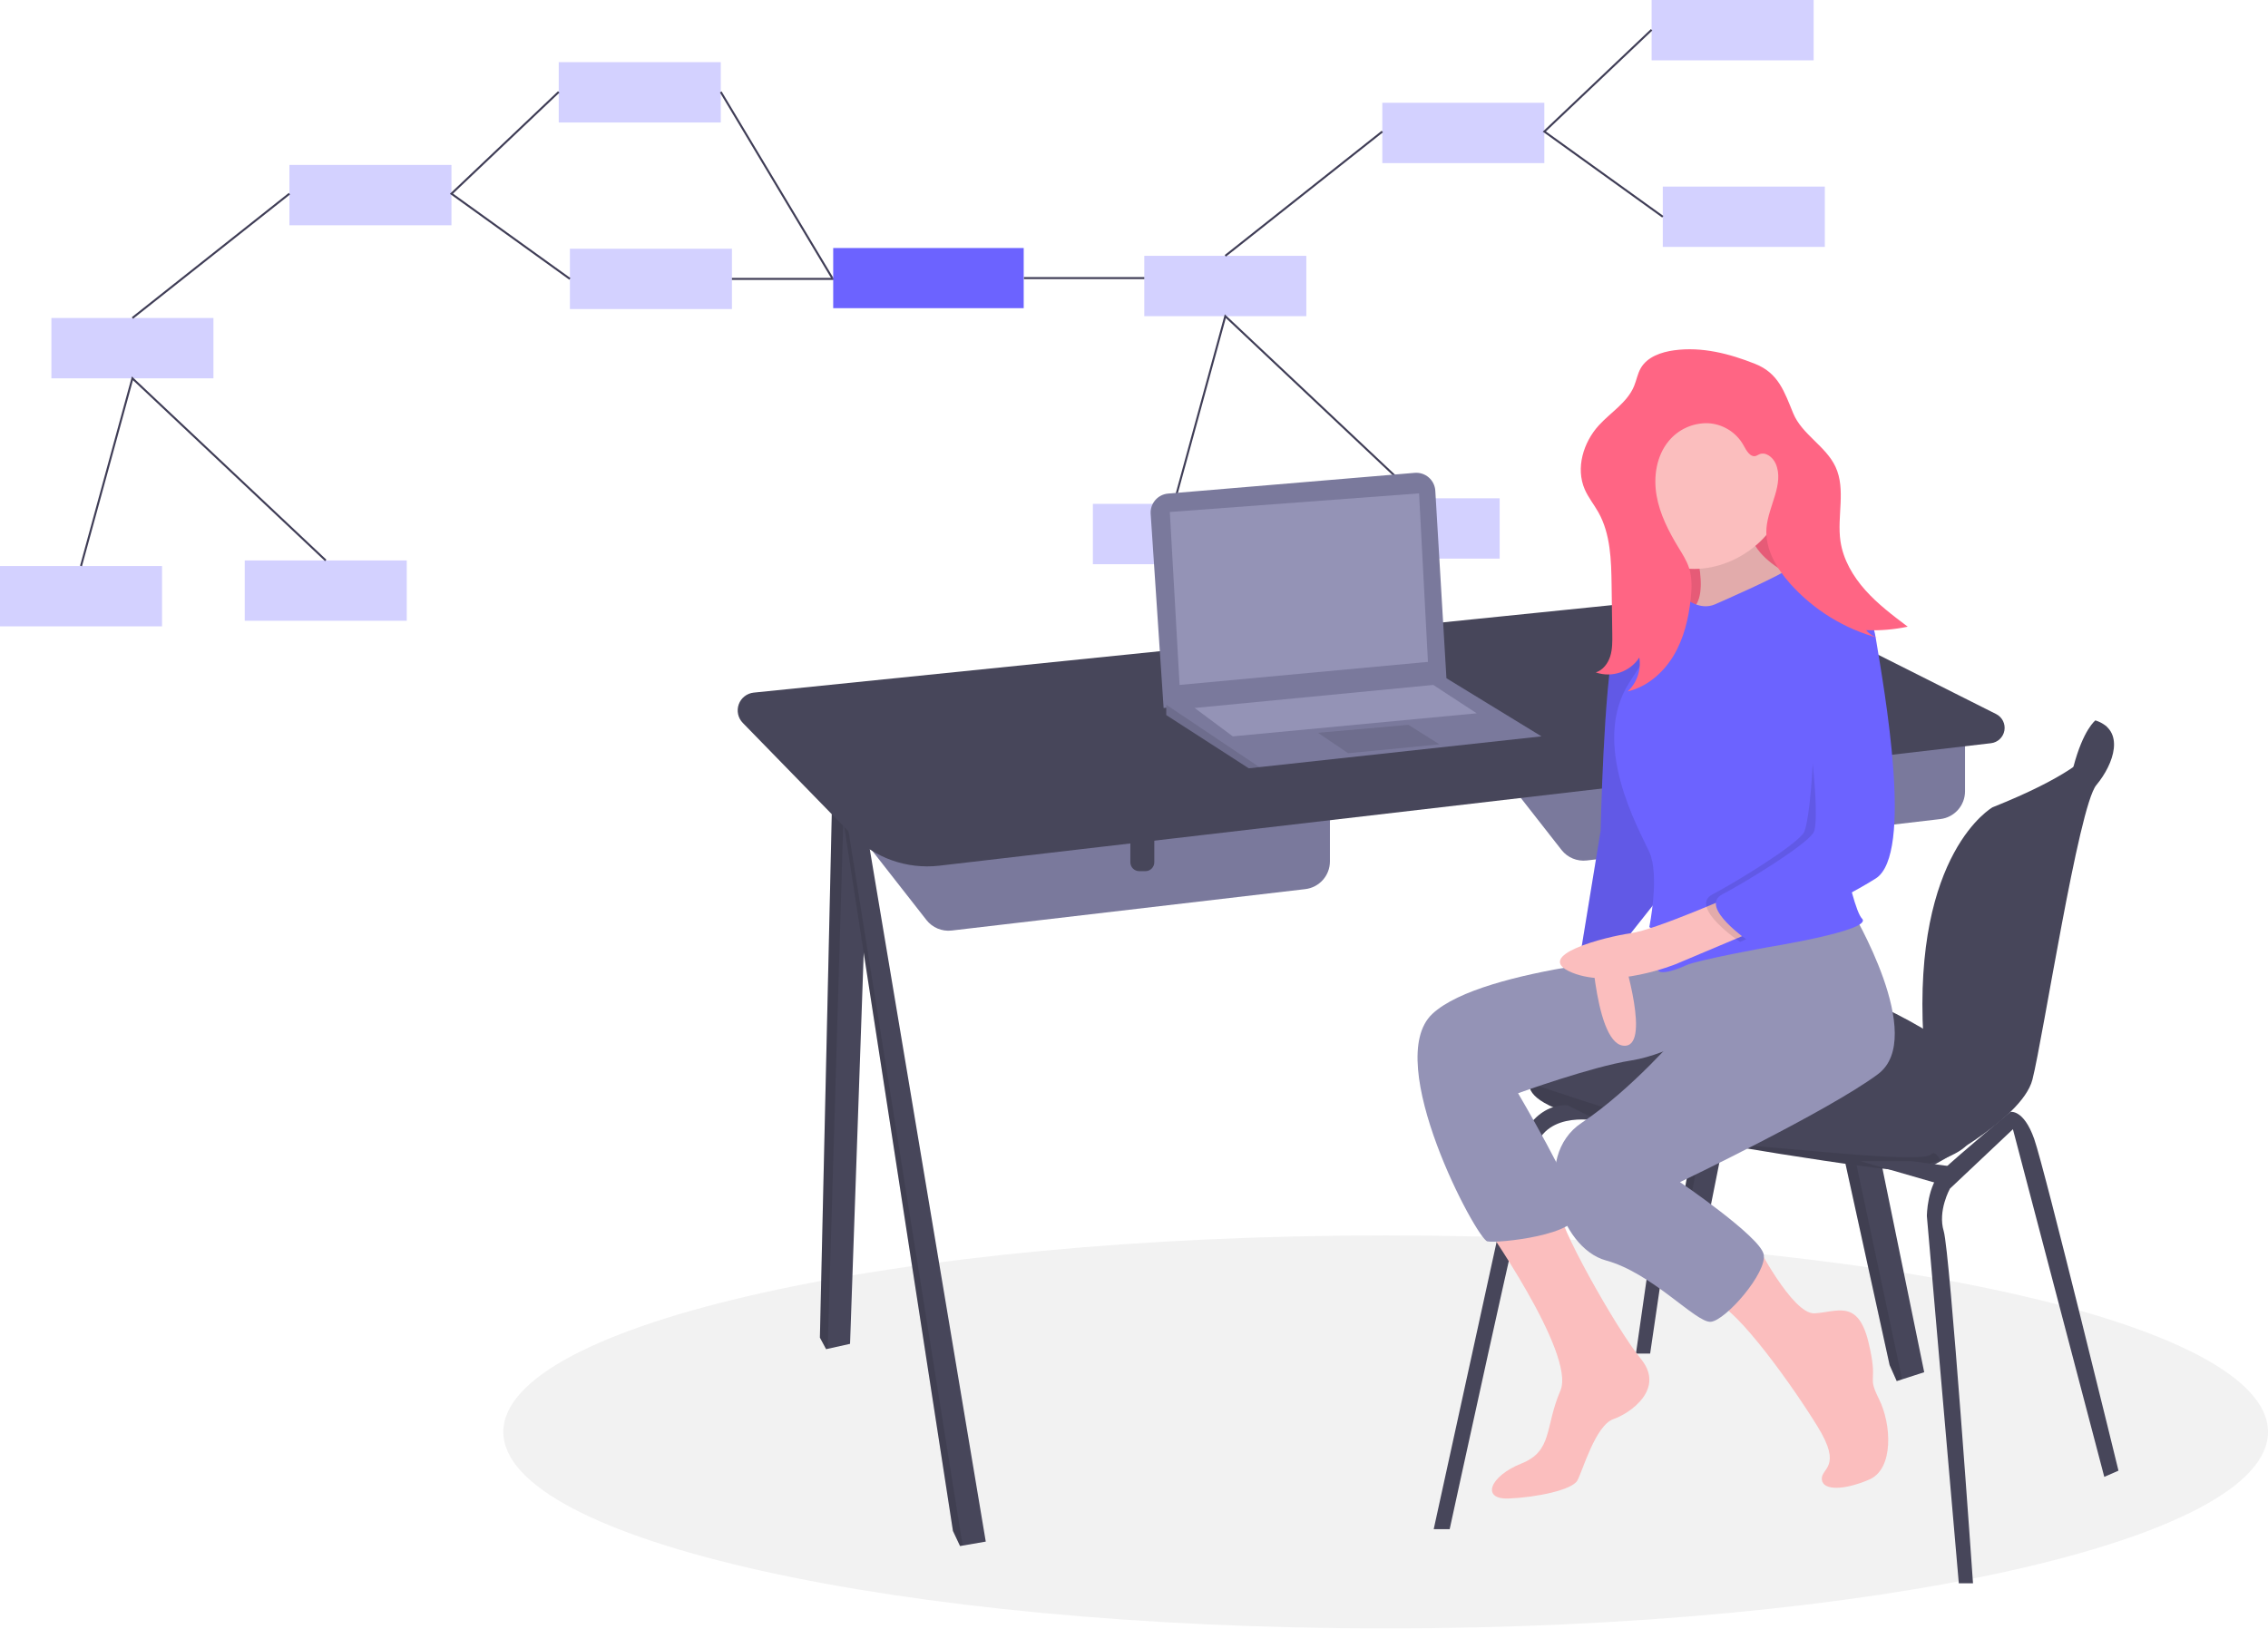
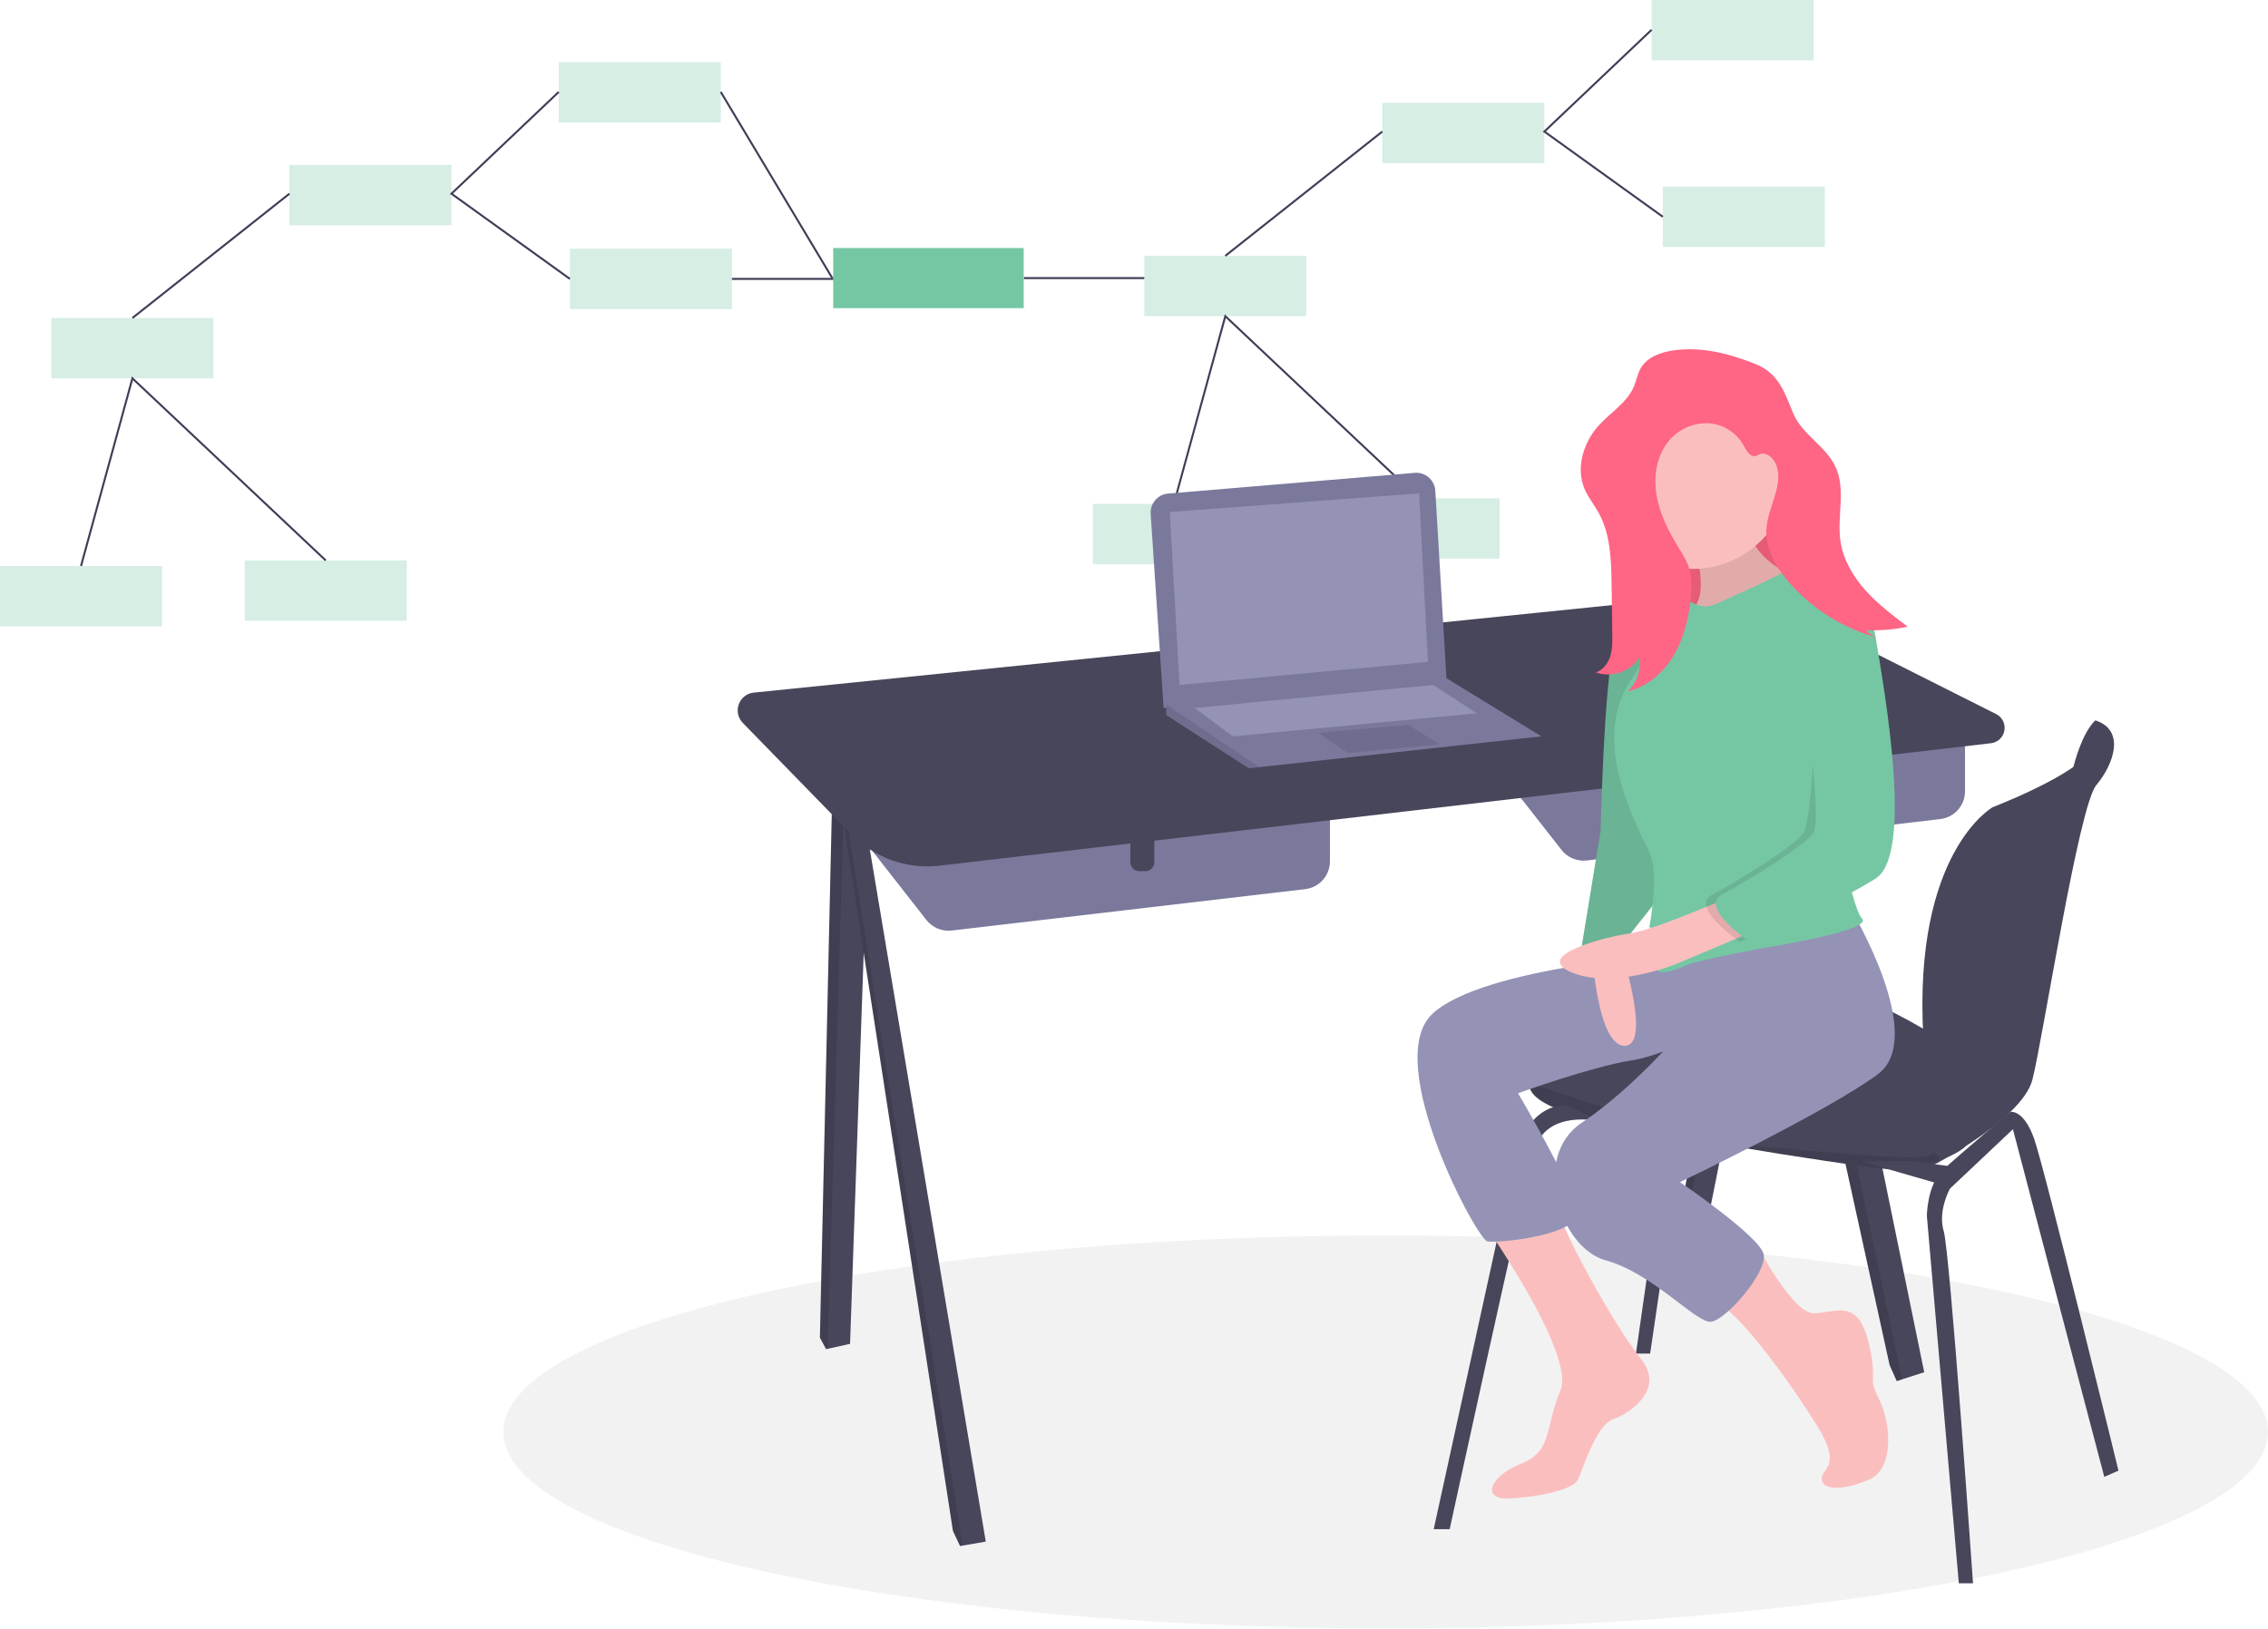
<svg xmlns="http://www.w3.org/2000/svg" id="e87ddc62-7528-42a5-8b37-f74ed0351019" data-name="Layer 1" width="1131" height="812.206" viewBox="0 0 1131 812.206">
-   <rect x="689.328" y="51.267" width="80.802" height="30.092" fill="#6c63ff" opacity="0.3" />
-   <rect x="823.626" width="80.802" height="30.092" fill="#6c63ff" opacity="0.3" />
-   <rect x="829.198" y="93.061" width="80.802" height="30.092" fill="#6c63ff" opacity="0.3" />
-   <rect x="570.634" y="127.611" width="80.802" height="30.092" fill="#6c63ff" opacity="0.3" />
-   <rect x="545" y="251.321" width="80.802" height="30.092" fill="#6c63ff" opacity="0.3" />
-   <rect x="667.038" y="248.534" width="80.802" height="30.092" fill="#6c63ff" opacity="0.3" />
+   <rect x="689.328" y="51.267" width="80.802" height="30.092" fill="#75c7a4" opacity="0.3" />
+   <rect x="823.626" width="80.802" height="30.092" fill="#75c7a4" opacity="0.3" />
+   <rect x="829.198" y="93.061" width="80.802" height="30.092" fill="#75c7a4" opacity="0.3" />
+   <rect x="570.634" y="127.611" width="80.802" height="30.092" fill="#75c7a4" opacity="0.3" />
+   <rect x="545" y="251.321" width="80.802" height="30.092" fill="#75c7a4" opacity="0.3" />
+   <rect x="667.038" y="248.534" width="80.802" height="30.092" fill="#75c7a4" opacity="0.3" />
  <polyline points="823.626 14.856 770.13 65.616 829.198 108.107" fill="none" stroke="#3f3d56" stroke-miterlimit="10" />
  <line x1="689.328" y1="65.616" x2="611.034" y2="127.611" fill="none" stroke="#3f3d56" stroke-miterlimit="10" />
  <polyline points="585.401 251.297 611.034 157.702 707.439 248.534" fill="none" stroke="#3f3d56" stroke-miterlimit="10" />
-   <rect x="144.328" y="82.267" width="80.802" height="30.092" fill="#6c63ff" opacity="0.3" />
-   <rect x="278.626" y="31" width="80.802" height="30.092" fill="#6c63ff" opacity="0.3" />
-   <rect x="284.198" y="124.061" width="80.802" height="30.092" fill="#6c63ff" opacity="0.3" />
-   <rect x="25.634" y="158.611" width="80.802" height="30.092" fill="#6c63ff" opacity="0.3" />
-   <rect y="282.321" width="80.802" height="30.092" fill="#6c63ff" opacity="0.3" />
-   <rect x="122.038" y="279.534" width="80.802" height="30.092" fill="#6c63ff" opacity="0.3" />
+   <rect x="144.328" y="82.267" width="80.802" height="30.092" fill="#75c7a4" opacity="0.3" />
+   <rect x="278.626" y="31" width="80.802" height="30.092" fill="#75c7a4" opacity="0.3" />
+   <rect x="284.198" y="124.061" width="80.802" height="30.092" fill="#75c7a4" opacity="0.3" />
+   <rect x="25.634" y="158.611" width="80.802" height="30.092" fill="#75c7a4" opacity="0.3" />
+   <rect y="282.321" width="80.802" height="30.092" fill="#75c7a4" opacity="0.3" />
+   <rect x="122.038" y="279.534" width="80.802" height="30.092" fill="#75c7a4" opacity="0.3" />
  <polyline points="278.626 45.856 225.13 96.616 284.198 139.107" fill="none" stroke="#3f3d56" stroke-miterlimit="10" />
  <line x1="144.328" y1="96.616" x2="66.034" y2="158.611" fill="none" stroke="#3f3d56" stroke-miterlimit="10" />
  <polyline points="40.401 282.297 66.034 188.702 162.439 279.534" fill="none" stroke="#3f3d56" stroke-miterlimit="10" />
  <line x1="365" y1="139.107" x2="456.634" y2="139.107" fill="none" stroke="#3f3d56" stroke-miterlimit="10" />
-   <rect x="415.5" y="123.706" width="95" height="30" fill="#6c63ff" />
+   <rect x="415.5" y="123.706" width="95" height="30" fill="#75c7a4" />
  <line x1="510.623" y1="138.706" x2="570.634" y2="138.706" fill="none" stroke="#3f3d56" stroke-miterlimit="10" />
  <line x1="415.045" y1="138.706" x2="359.427" y2="45.856" fill="none" stroke="#3f3d56" stroke-miterlimit="10" />
  <ellipse cx="691" cy="714.206" rx="440" ry="98" fill="#f2f2f2" />
  <polygon points="894.984 391.611 852.078 606.582 842.79 606.582 841.768 604.994 838.809 600.39 875.964 399.572 881.604 397.21 894.984 391.611" fill="#47465a" />
  <polygon points="881.604 397.21 841.768 604.994 838.809 600.39 875.964 399.572 881.604 397.21" opacity="0.1" />
  <polygon points="959.564 684.432 948.533 687.988 945.852 688.855 942.313 680.893 881.604 403.96 887.916 402.545 901.177 399.572 959.564 684.432" fill="#47465a" />
  <polygon points="948.533 687.988 945.852 688.855 942.313 680.893 881.604 403.96 887.916 402.545 948.533 687.988" opacity="0.1" />
  <polygon points="433.636 391.611 423.905 670.277 412.753 672.754 411.962 672.931 408.865 667.181 415.058 394.264 421.016 393.415 433.636 391.611" fill="#47465a" />
  <polygon points="421.016 393.415 412.753 672.754 411.962 672.931 408.865 667.181 415.058 394.264 421.016 393.415" opacity="0.1" />
  <polygon points="491.581 768.917 480.045 770.907 478.753 771.128 475.215 763.609 419.039 399.572 420.658 399.081 429.213 396.476 491.581 768.917" fill="#47465a" />
  <polygon points="480.045 770.907 478.753 771.128 475.215 763.609 419.039 399.572 420.658 399.081 480.045 770.907" opacity="0.1" />
  <path d="M770.246,412.949l42.951,54.882a13.928,13.928,0,0,0,12.588,5.249l176.318-20.65a13.928,13.928,0,0,0,12.308-13.833v-40.688Z" transform="translate(-34.5 -43.89695)" fill="#7a799c" />
  <path d="M880.388,377.898h11.943a0,0,0,0,1,0,0v17.236a4.438,4.438,0,0,1-4.438,4.438H884.825a4.438,4.438,0,0,1-4.438-4.438V377.898A0,0,0,0,1,880.388,377.898Z" fill="#47465a" />
  <path d="M453.539,447.893l42.951,54.882a13.928,13.928,0,0,0,12.588,5.249l176.318-20.65A13.928,13.928,0,0,0,697.704,473.541V432.853Z" transform="translate(-34.5 -43.89695)" fill="#7a799c" />
  <path d="M563.68,412.842h11.943a0,0,0,0,1,0,0v17.236a4.438,4.438,0,0,1-4.438,4.438H568.118a4.438,4.438,0,0,1-4.438-4.438V412.842A0,0,0,0,1,563.68,412.842Z" fill="#47465a" />
  <path d="M502.885,475.688l524.459-61.09a7.713,7.713,0,0,0,2.578-14.549l-93.817-47.182a108.587,108.587,0,0,0-59.802-11.017L410.361,389.36a8.918,8.918,0,0,0-5.459,15.095l54.259,55.668A52.673,52.673,0,0,0,502.885,475.688Z" transform="translate(-34.5 -43.89695)" fill="#47465a" />
  <path d="M1085.044,406.318l-5.61-3.101s-6.056,4.458-10.99,23.24,9.221.204,9.221.204l6.193-12.828Z" transform="translate(-34.5 -43.89695)" fill="#47465a" />
  <path d="M1025.027,578.38s-5.75,26.982-8.404,34.502c-1.3,3.68-7.582,7.046-14.544,9.621a97.379,97.379,0,0,1-19.073,4.976c-7.52.885-103.947-14.155-150.834-24.328-31.587-6.852-35.669-14.712-34.971-19.109a6.38,6.38,0,0,1,1.796-3.45s46.444-31.405,62.811-46.444,48.656-3.096,84.042,3.096S1025.027,578.38,1025.027,578.38Z" transform="translate(-34.5 -43.89695)" fill="#47465a" />
  <path d="M1079.434,403.217s21.674,14.155-51.31,43.348c0,0-39.669,22.367-34.505,114.503a25.27,25.27,0,0,0,3.673,11.702c7.53,12.385,23.666,43.737-3.227,47.63V627.478s48.656-24.328,53.964-45.117,23.001-136.237,31.848-146.853S1094.473,408.083,1079.434,403.217Z" transform="translate(-34.5 -43.89695)" fill="#47465a" />
  <path d="M1002.079,622.502a97.379,97.379,0,0,1-19.073,4.976c-7.52.885-103.947-14.155-150.834-24.328-31.587-6.852-35.669-14.712-34.971-19.109,20.763,7.099,88.183,29.632,112.378,31.494,28.751,2.212,83.68,8.36,87.842,4.18C999.023,618.105,1000.664,619.804,1002.079,622.502Z" transform="translate(-34.5 -43.89695)" opacity="0.1" />
  <path d="M749.457,806.621l42.021-191.971s7.52-20.347,24.77-19.462L832.172,603.15s-26.54-6.193-32.29,14.155S757.419,806.621,757.419,806.621Z" transform="translate(-34.5 -43.89695)" fill="#47465a" />
  <polygon points="815.808 675.143 832.616 557.926 840.136 557.926 822.885 675.143 815.808 675.143" fill="#47465a" />
  <path d="M1011.315,833.603l-15.924-183.124s0-15.482,7.962-23.001,33.665-28.97,33.665-28.97,6.587-1.551,11.895,13.489,42.021,165.431,42.021,165.431l-7.077,3.096L1038.297,607.131l-31.405,29.636s-6.193,11.058-3.096,21.232,14.597,175.604,14.597,175.604Z" transform="translate(-34.5 -43.89695)" fill="#47465a" />
  <polygon points="927.717 579.158 967.526 590.658 976.373 582.254 953.372 579.158 927.717 579.158" fill="#47465a" />
  <path d="M608.313,300.201l6.455,96.824,141.103-13.712-5.615-94.649a9.52,9.52,0,0,0-10.301-8.922L617.013,290.082A9.52,9.52,0,0,0,608.313,300.201Z" transform="translate(-34.5 -43.89695)" fill="#7a799c" />
  <polygon points="768.7 367.282 628.039 382.627 622.731 383.206 581.595 356.667 581.595 350.916 721.37 338.328 768.7 367.282" fill="#7a799c" />
  <polygon points="628.039 382.627 622.731 383.206 581.595 356.667 581.595 351.518 628.039 382.627" opacity="0.1" />
  <polygon points="583.364 255.373 588.23 341.627 712.082 330.127 707.658 246.084 583.364 255.373" fill="#9493b6" />
  <polygon points="657.233 365.513 672.272 375.687 717.832 371.263 702.35 361.532 657.233 365.513" opacity="0.1" />
  <polygon points="595.749 353.128 614.769 367.282 736.41 355.782 714.736 341.627 595.749 353.128" fill="#9493b6" />
  <rect x="811.605" y="222.42" width="89.793" height="89.793" fill="#ff6584" />
  <rect x="811.605" y="222.42" width="89.793" height="89.793" opacity="0.1" />
  <path d="M877.029,307.871s12.667,34.306,0,40.639,45.389,0,45.389,0l16.361-13.195s-36.945-10.556-31.667-34.834S877.029,307.871,877.029,307.871Z" transform="translate(-34.5 -43.89695)" fill="#fbbebe" />
  <path d="M877.029,307.871s12.667,34.306,0,40.639,45.389,0,45.389,0l16.361-13.195s-36.945-10.556-31.667-34.834S877.029,307.871,877.029,307.871Z" transform="translate(-34.5 -43.89695)" opacity="0.1" />
  <path d="M773.056,651.986s47.501,67.029,39.584,85.501-3.694,30.084-19.528,36.417-20.056,17.945-6.333,17.417,31.667-4.222,34.306-8.972,8.972-27.445,17.945-30.611S864.89,736.431,852.751,721.653s-42.725-69.21-40.363-74.717S773.056,651.986,773.056,651.986Z" transform="translate(-34.5 -43.89695)" fill="#fbbebe" />
  <path d="M872.279,519.512s-98.168,6.333-123.501,30.084,22.167,112.418,27.445,113.474,46.445-3.167,44.862-14.778-29.556-59.112-29.556-59.112,36.417-13.195,56.473-16.361,42.223-17.945,42.223-17.945Z" transform="translate(-34.5 -43.89695)" fill="#9493b6" />
  <path d="M827.417,504.734s1.583,58.584,16.361,60.695,0-44.862,0-44.862l-.528-17.945Z" transform="translate(-34.5 -43.89695)" fill="#fbbebe" />
-   <path d="M872.279,351.149s-27.445-7.917-32.723,13.195-6.861,93.946-6.861,93.946l-9.5,58.056s17.417-5.278,21.111-2.639l22.167-27.973Z" transform="translate(-34.5 -43.89695)" fill="#6c63ff" />
+   <path d="M872.279,351.149s-27.445-7.917-32.723,13.195-6.861,93.946-6.861,93.946l-9.5,58.056s17.417-5.278,21.111-2.639l22.167-27.973Z" transform="translate(-34.5 -43.89695)" fill="#75c7a4" />
  <path d="M872.279,351.149s-27.445-7.917-32.723,13.195-6.861,93.946-6.861,93.946l-9.5,58.056s17.417-5.278,21.111-2.639l22.167-27.973Z" transform="translate(-34.5 -43.89695)" opacity="0.1" />
  <path d="M909.779,663.225s18.445,36.261,29.528,35.733,21.639-7.389,26.917,14.25-1.056,15.834,5.278,28.5,7.389,34.834-4.75,40.112-23.222,5.806-23.75,0,10.556-5.806-2.111-26.389-39.584-58.056-50.667-61.751S909.779,663.225,909.779,663.225Z" transform="translate(-34.5 -43.89695)" fill="#fbbebe" />
  <path d="M957.78,497.873s38,63.334,13.195,81.806-98.696,53.834-98.696,53.834,39.584,26.917,41.695,35.889-19,33.25-26.389,33.778-29.028-24.278-52.251-30.611-37.473-51.723-12.139-68.612,49.084-44.862,49.084-44.862l-7.385-40.634Z" transform="translate(-34.5 -43.89695)" fill="#9493b6" />
  <path d="M924.84,286.664c0,22.444-22.991,40.999-45.436,40.999a40.639,40.639,0,1,1,0-81.279C901.849,246.384,924.84,264.219,924.84,286.664Z" transform="translate(-34.5 -43.89695)" fill="#fbbebe" />
-   <path d="M889.696,345.343s36.417-15.834,36.417-17.945,21.111,4.75,25.861,8.972,7.389,3.694,10.556,12.139-15.834,87.084-15.834,87.084,10.556,60.695,16.361,66.501S916.085,516.345,916.085,516.345s-34.834,6.333-40.639,8.972-16.361,6.333-14.25,0,11.083-11.083-4.222-19c0,0,5.278-25.861,0-37.473s-29.556-53.834-10.028-84.445,28.5-41.695,28.5-41.695S882.307,348.51,889.696,345.343Z" transform="translate(-34.5 -43.89695)" fill="#6c63ff" />
+   <path d="M889.696,345.343s36.417-15.834,36.417-17.945,21.111,4.75,25.861,8.972,7.389,3.694,10.556,12.139-15.834,87.084-15.834,87.084,10.556,60.695,16.361,66.501S916.085,516.345,916.085,516.345s-34.834,6.333-40.639,8.972-16.361,6.333-14.25,0,11.083-11.083-4.222-19c0,0,5.278-25.861,0-37.473s-29.556-53.834-10.028-84.445,28.5-41.695,28.5-41.695S882.307,348.51,889.696,345.343Z" transform="translate(-34.5 -43.89695)" fill="#75c7a4" />
  <path d="M901.307,489.428S860.14,507.687,847.737,509.377s-49.876,11.19-29.292,19.635,51.723-4.222,51.723-4.222l43.806-18.472Z" transform="translate(-34.5 -43.89695)" fill="#fbbebe" />
  <path d="M945.629,343.724s15.202-7.353,19.424,18.508,19,107.668,0,119.807-62.806,31.667-62.806,31.667-25.861-17.417-13.722-23.75,41.167-24.278,45.389-30.611,8.488-77.027,1.099-88.638S945.629,343.724,945.629,343.724Z" transform="translate(-34.5 -43.89695)" opacity="0.1" />
-   <path d="M944.585,337.427s21.111-1.056,25.334,24.806,19,107.668,0,119.807-62.806,31.667-62.806,31.667-25.861-17.417-13.722-23.75,41.167-24.278,45.389-30.611S935.613,387.038,928.224,375.427,944.585,337.427,944.585,337.427Z" transform="translate(-34.5 -43.89695)" fill="#6c63ff" />
+   <path d="M944.585,337.427s21.111-1.056,25.334,24.806,19,107.668,0,119.807-62.806,31.667-62.806,31.667-25.861-17.417-13.722-23.75,41.167-24.278,45.389-30.611S935.613,387.038,928.224,375.427,944.585,337.427,944.585,337.427Z" transform="translate(-34.5 -43.89695)" fill="#75c7a4" />
  <path d="M869.394,218.612c-6.479.882-13.429,3.252-16.689,8.92-1.595,2.774-2.111,6.027-3.34,8.982-3.391,8.153-11.628,13.021-17.574,19.548-7.75,8.507-11.598,21.326-7.028,31.887,1.77,4.09,4.644,7.593,6.824,11.48,6.081,10.843,6.405,23.865,6.578,36.296l.34,24.441c.052,3.732.093,7.54-1.03,11.099s-3.633,6.893-7.192,8.017a18.64,18.64,0,0,0,21.708-7.413,19.049,19.049,0,0,1-5.822,16.899c9.676-2.279,17.79-9.316,22.902-17.842s7.482-18.442,8.545-28.326c.562-5.228.76-10.633-.892-15.625-1.163-3.516-3.192-6.668-5.118-9.83-4.966-8.154-9.437-16.826-11.037-26.238s.006-19.738,6.118-27.072a24.454,24.454,0,0,1,19.315-8.856,21.503,21.503,0,0,1,17.928,10.975c1.412,2.658,3.421,6.26,6.282,5.326a15.523,15.523,0,0,0,1.549-.761c3.19-1.452,6.814,1.413,8.221,4.623,4.437,10.127-3.738,21.181-4.583,32.205-.786,10.255,4.931,19.926,11.765,27.612a90.717,90.717,0,0,0,44.353,27.25,12.449,12.449,0,0,1-6.434-3.997,84.47,84.47,0,0,0,20.757-1.74c-7.426-5.596-14.905-11.24-21.105-18.171s-11.11-15.316-12.447-24.518c-1.794-12.35,2.805-25.723-2.454-37.041-4.808-10.347-16.732-16.129-21.087-26.674-4.423-10.712-7.291-20.017-19.002-24.68C896.962,220.299,883.204,216.732,869.394,218.612Z" transform="translate(-34.5 -43.89695)" fill="#ff6584" />
</svg>
